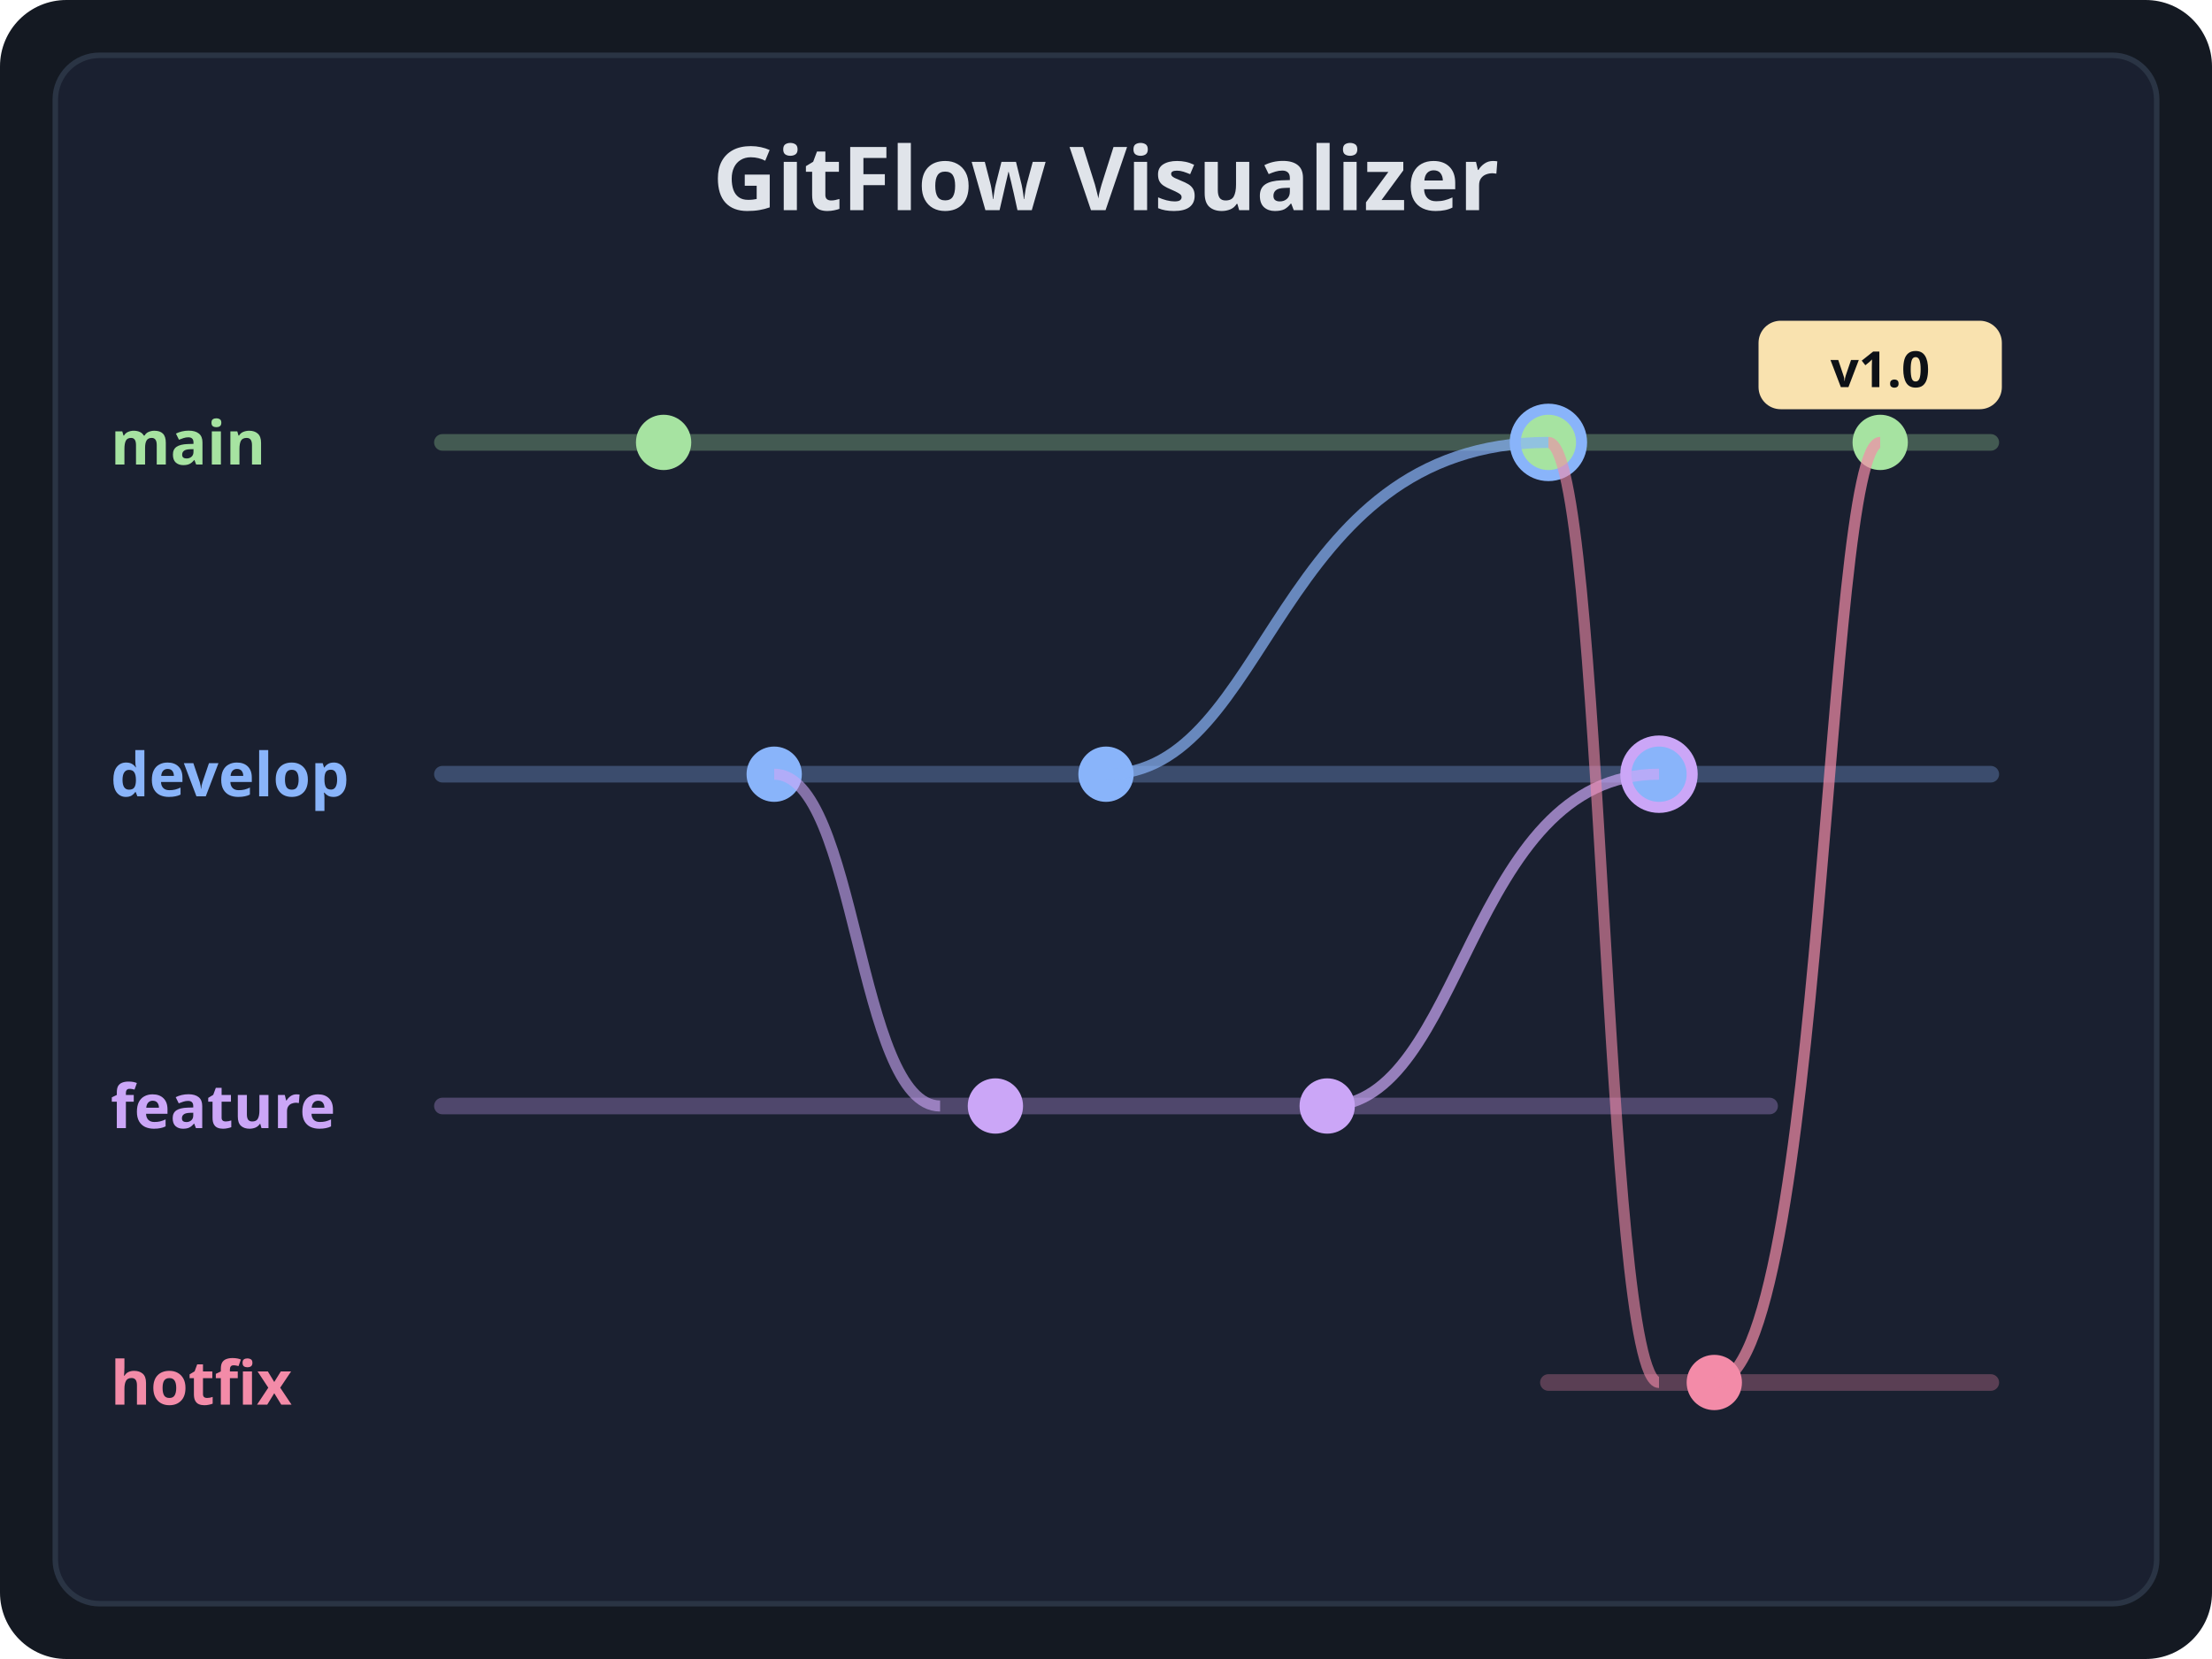
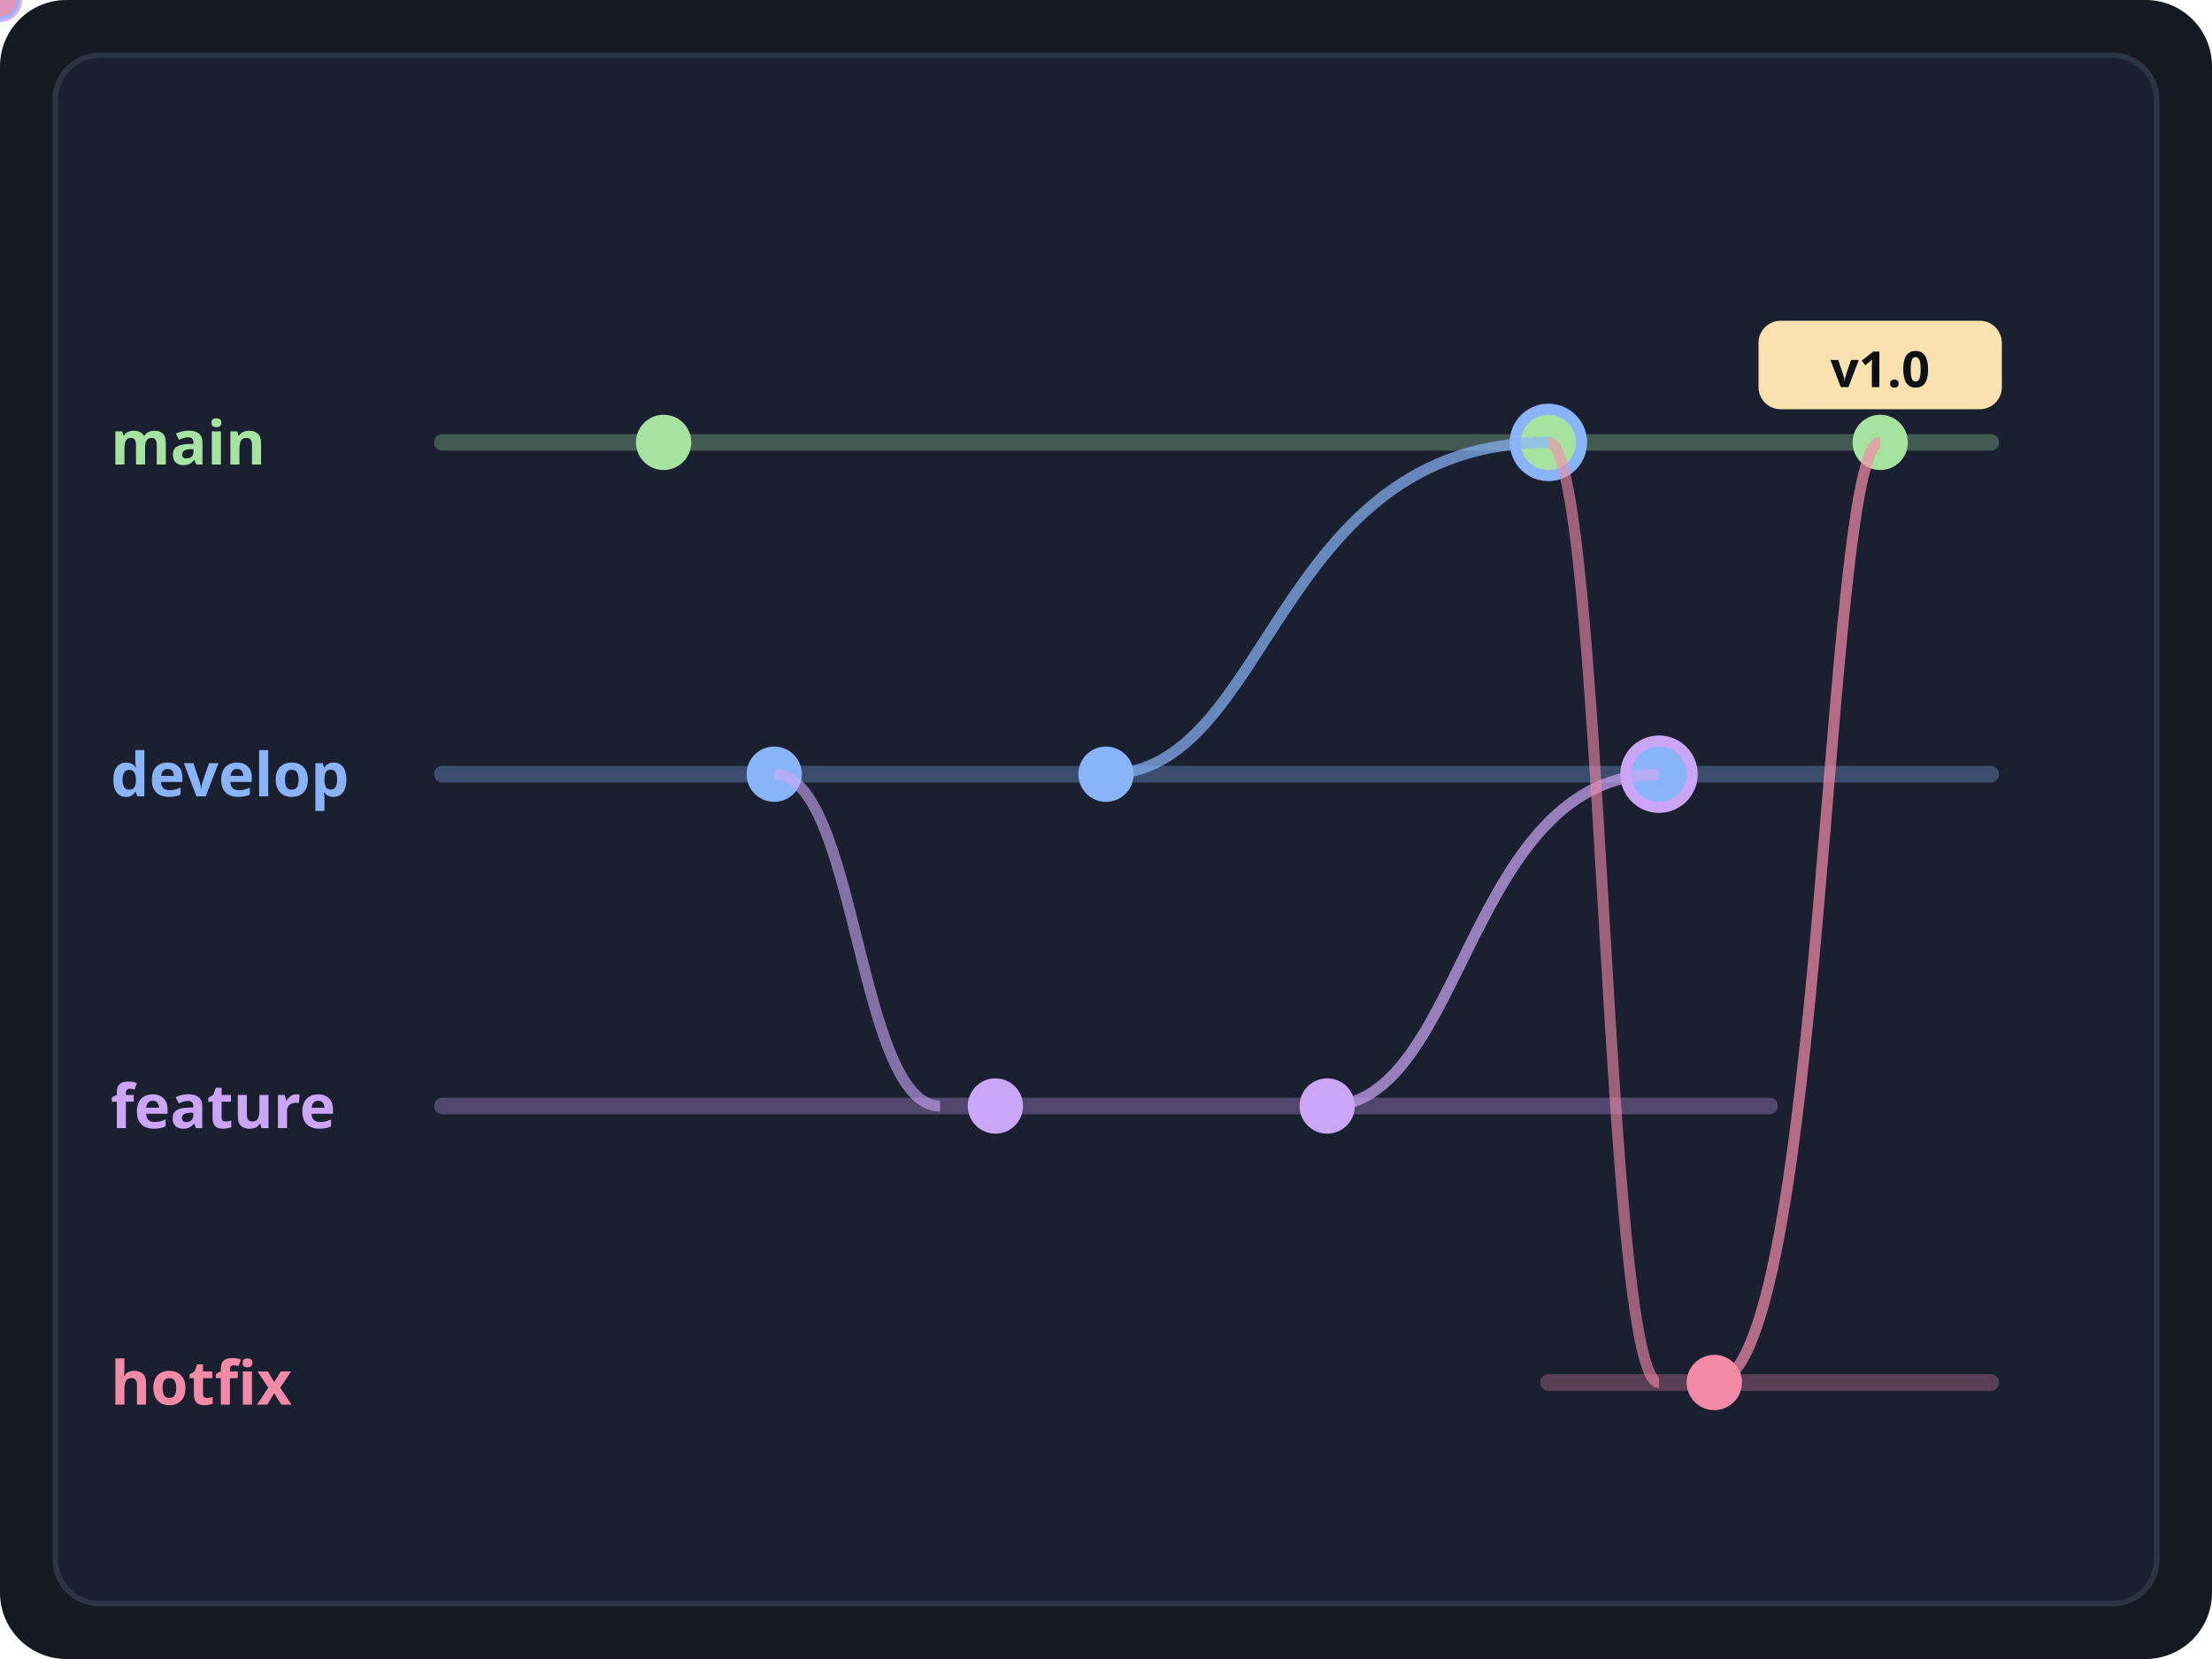
<svg xmlns="http://www.w3.org/2000/svg" viewBox="0 0 400 300" fill="none">
  <rect width="400" height="300" rx="12" fill="#141922" />
  <rect x="10" y="10" width="380" height="280" rx="8" fill="#1a2030" stroke="#2a3444" stroke-width="1" />
-   <text x="200" y="38" text-anchor="middle" font-family="system-ui, sans-serif" font-size="16" font-weight="700" fill="#e0e4ea">GitFlow Visualizer</text>
  <line x1="80" y1="80" x2="360" y2="80" stroke="#a6e3a1" stroke-width="3" stroke-linecap="round" opacity="0.3" />
  <text x="20" y="84" font-family="system-ui, sans-serif" font-size="11" font-weight="600" fill="#a6e3a1">main</text>
  <circle cx="120" cy="80" r="5" fill="#a6e3a1" />
  <circle cx="280" cy="80" r="6" fill="#a6e3a1" stroke="#89b4fa" stroke-width="2" />
  <circle cx="340" cy="80" r="5" fill="#a6e3a1" />
  <line x1="80" y1="140" x2="360" y2="140" stroke="#89b4fa" stroke-width="3" stroke-linecap="round" opacity="0.3" />
  <text x="20" y="144" font-family="system-ui, sans-serif" font-size="11" font-weight="600" fill="#89b4fa">develop</text>
  <circle cx="140" cy="140" r="5" fill="#89b4fa" />
  <circle cx="200" cy="140" r="5" fill="#89b4fa" />
  <circle cx="300" cy="140" r="6" fill="#89b4fa" stroke="#cba6f7" stroke-width="2" />
  <line x1="80" y1="200" x2="320" y2="200" stroke="#cba6f7" stroke-width="3" stroke-linecap="round" opacity="0.3" />
  <text x="20" y="204" font-family="system-ui, sans-serif" font-size="11" font-weight="600" fill="#cba6f7">feature</text>
  <circle cx="180" cy="200" r="5" fill="#cba6f7" />
  <circle cx="240" cy="200" r="5" fill="#cba6f7" />
  <path d="M 140 140 C 155 140 155 200 170 200" stroke="#cba6f7" stroke-width="2" fill="none" opacity="0.6" />
  <path d="M 240 200 C 265 200 265 140 300 140" stroke="#cba6f7" stroke-width="2" fill="none" opacity="0.7" />
  <path d="M 200 140 C 230 140 230 80 280 80" stroke="#89b4fa" stroke-width="2" fill="none" opacity="0.7" />
  <rect x="318" y="58" width="44" height="16" rx="4" fill="#f9e2af" />
  <text x="340" y="70" text-anchor="middle" font-family="system-ui, sans-serif" font-size="9" font-weight="700" fill="#0d1117">v1.0</text>
  <line x1="280" y1="250" x2="360" y2="250" stroke="#f38ba8" stroke-width="3" stroke-linecap="round" opacity="0.3" />
  <text x="20" y="254" font-family="system-ui, sans-serif" font-size="11" font-weight="600" fill="#f38ba8">hotfix</text>
  <circle cx="310" cy="250" r="5" fill="#f38ba8" />
  <path d="M 280 80 C 290 80 290 250 300 250" stroke="#f38ba8" stroke-width="2" fill="none" opacity="0.6" />
  <path d="M 310 250 C 330 250 330 80 340 80" stroke="#f38ba8" stroke-width="2" fill="none" opacity="0.7" />
+   <circle r="4" fill="#cba6f7" opacity="0.9">
+     <animateMotion dur="3s" repeatCount="indefinite" path="M170,200 L240,200" />
+   </circle>
+   <circle r="3.5" fill="#cba6f7" opacity="0.8">
+     <animateMotion dur="2s" repeatCount="indefinite" path="M240,200 C265,200 265,140 300,140" />
+   </circle>
+   <circle r="3.5" fill="#89b4fa" opacity="0.8">
+     <animateMotion dur="2.2s" repeatCount="indefinite" path="M200,140 C230,140 230,80 280,80" />
+   </circle>
+   <circle r="3" fill="#f38ba8" opacity="0.8">
+     <animateMotion dur="2.4s" repeatCount="indefinite" path="M310,250 C330,250 330,80 340,80" />
+   </circle>
+   <circle cx="280" cy="80" r="6" fill="none" stroke="#a6e3a1" stroke-width="1.5" opacity="0">
+     <animate attributeName="r" values="6;12;6" dur="2s" repeatCount="indefinite" />
+     <animate attributeName="opacity" values="0.6;0;0.6" dur="2s" repeatCount="indefinite" />
+   </circle>
+   <circle cx="300" cy="140" r="6" fill="none" stroke="#89b4fa" stroke-width="1.5" opacity="0">
+     <animate attributeName="r" values="6;12;6" dur="2s" begin="0.5s" repeatCount="indefinite" />
+     <animate attributeName="opacity" values="0.6;0;0.6" dur="2s" begin="0.5s" repeatCount="indefinite" />
+   </circle>
+   <rect x="318" y="58" width="44" height="16" rx="4" fill="none" stroke="#f9e2af" stroke-width="1" opacity="0">
+     <animate attributeName="opacity" values="0;0.8;0" dur="3s" repeatCount="indefinite" />
+     <animate attributeName="stroke-width" values="1;3;1" dur="3s" repeatCount="indefinite" />
+   </rect>
</svg>
